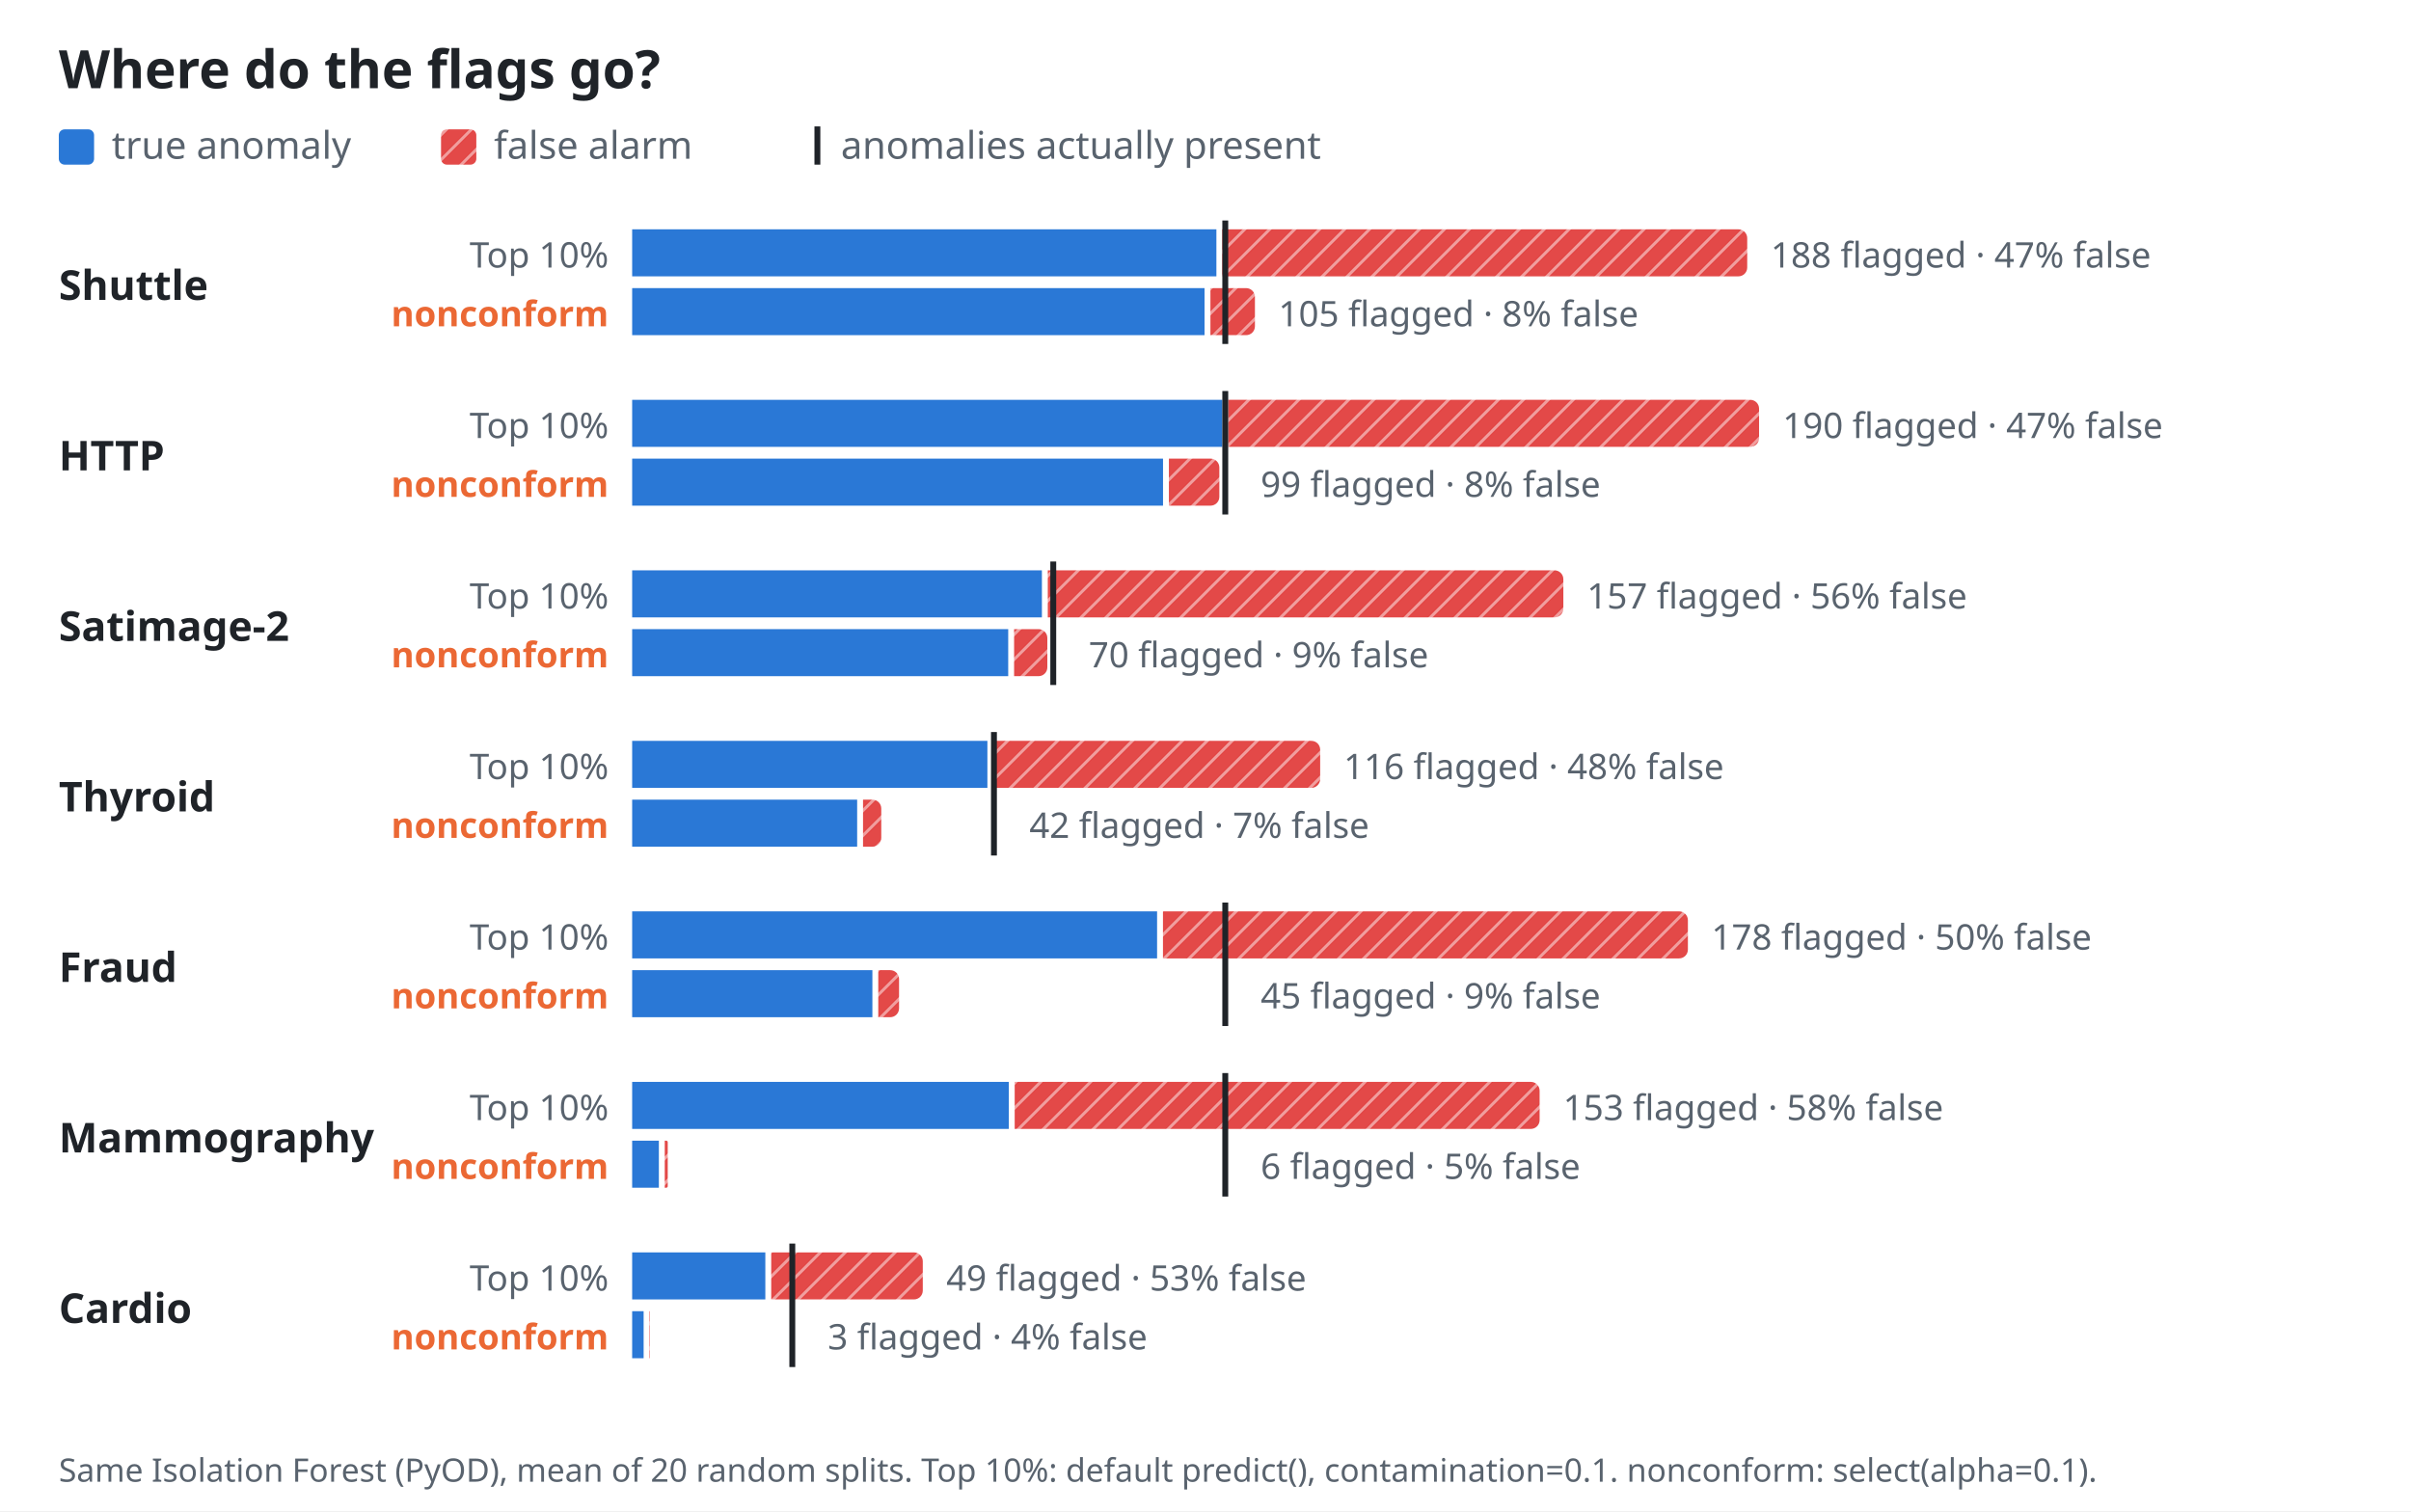
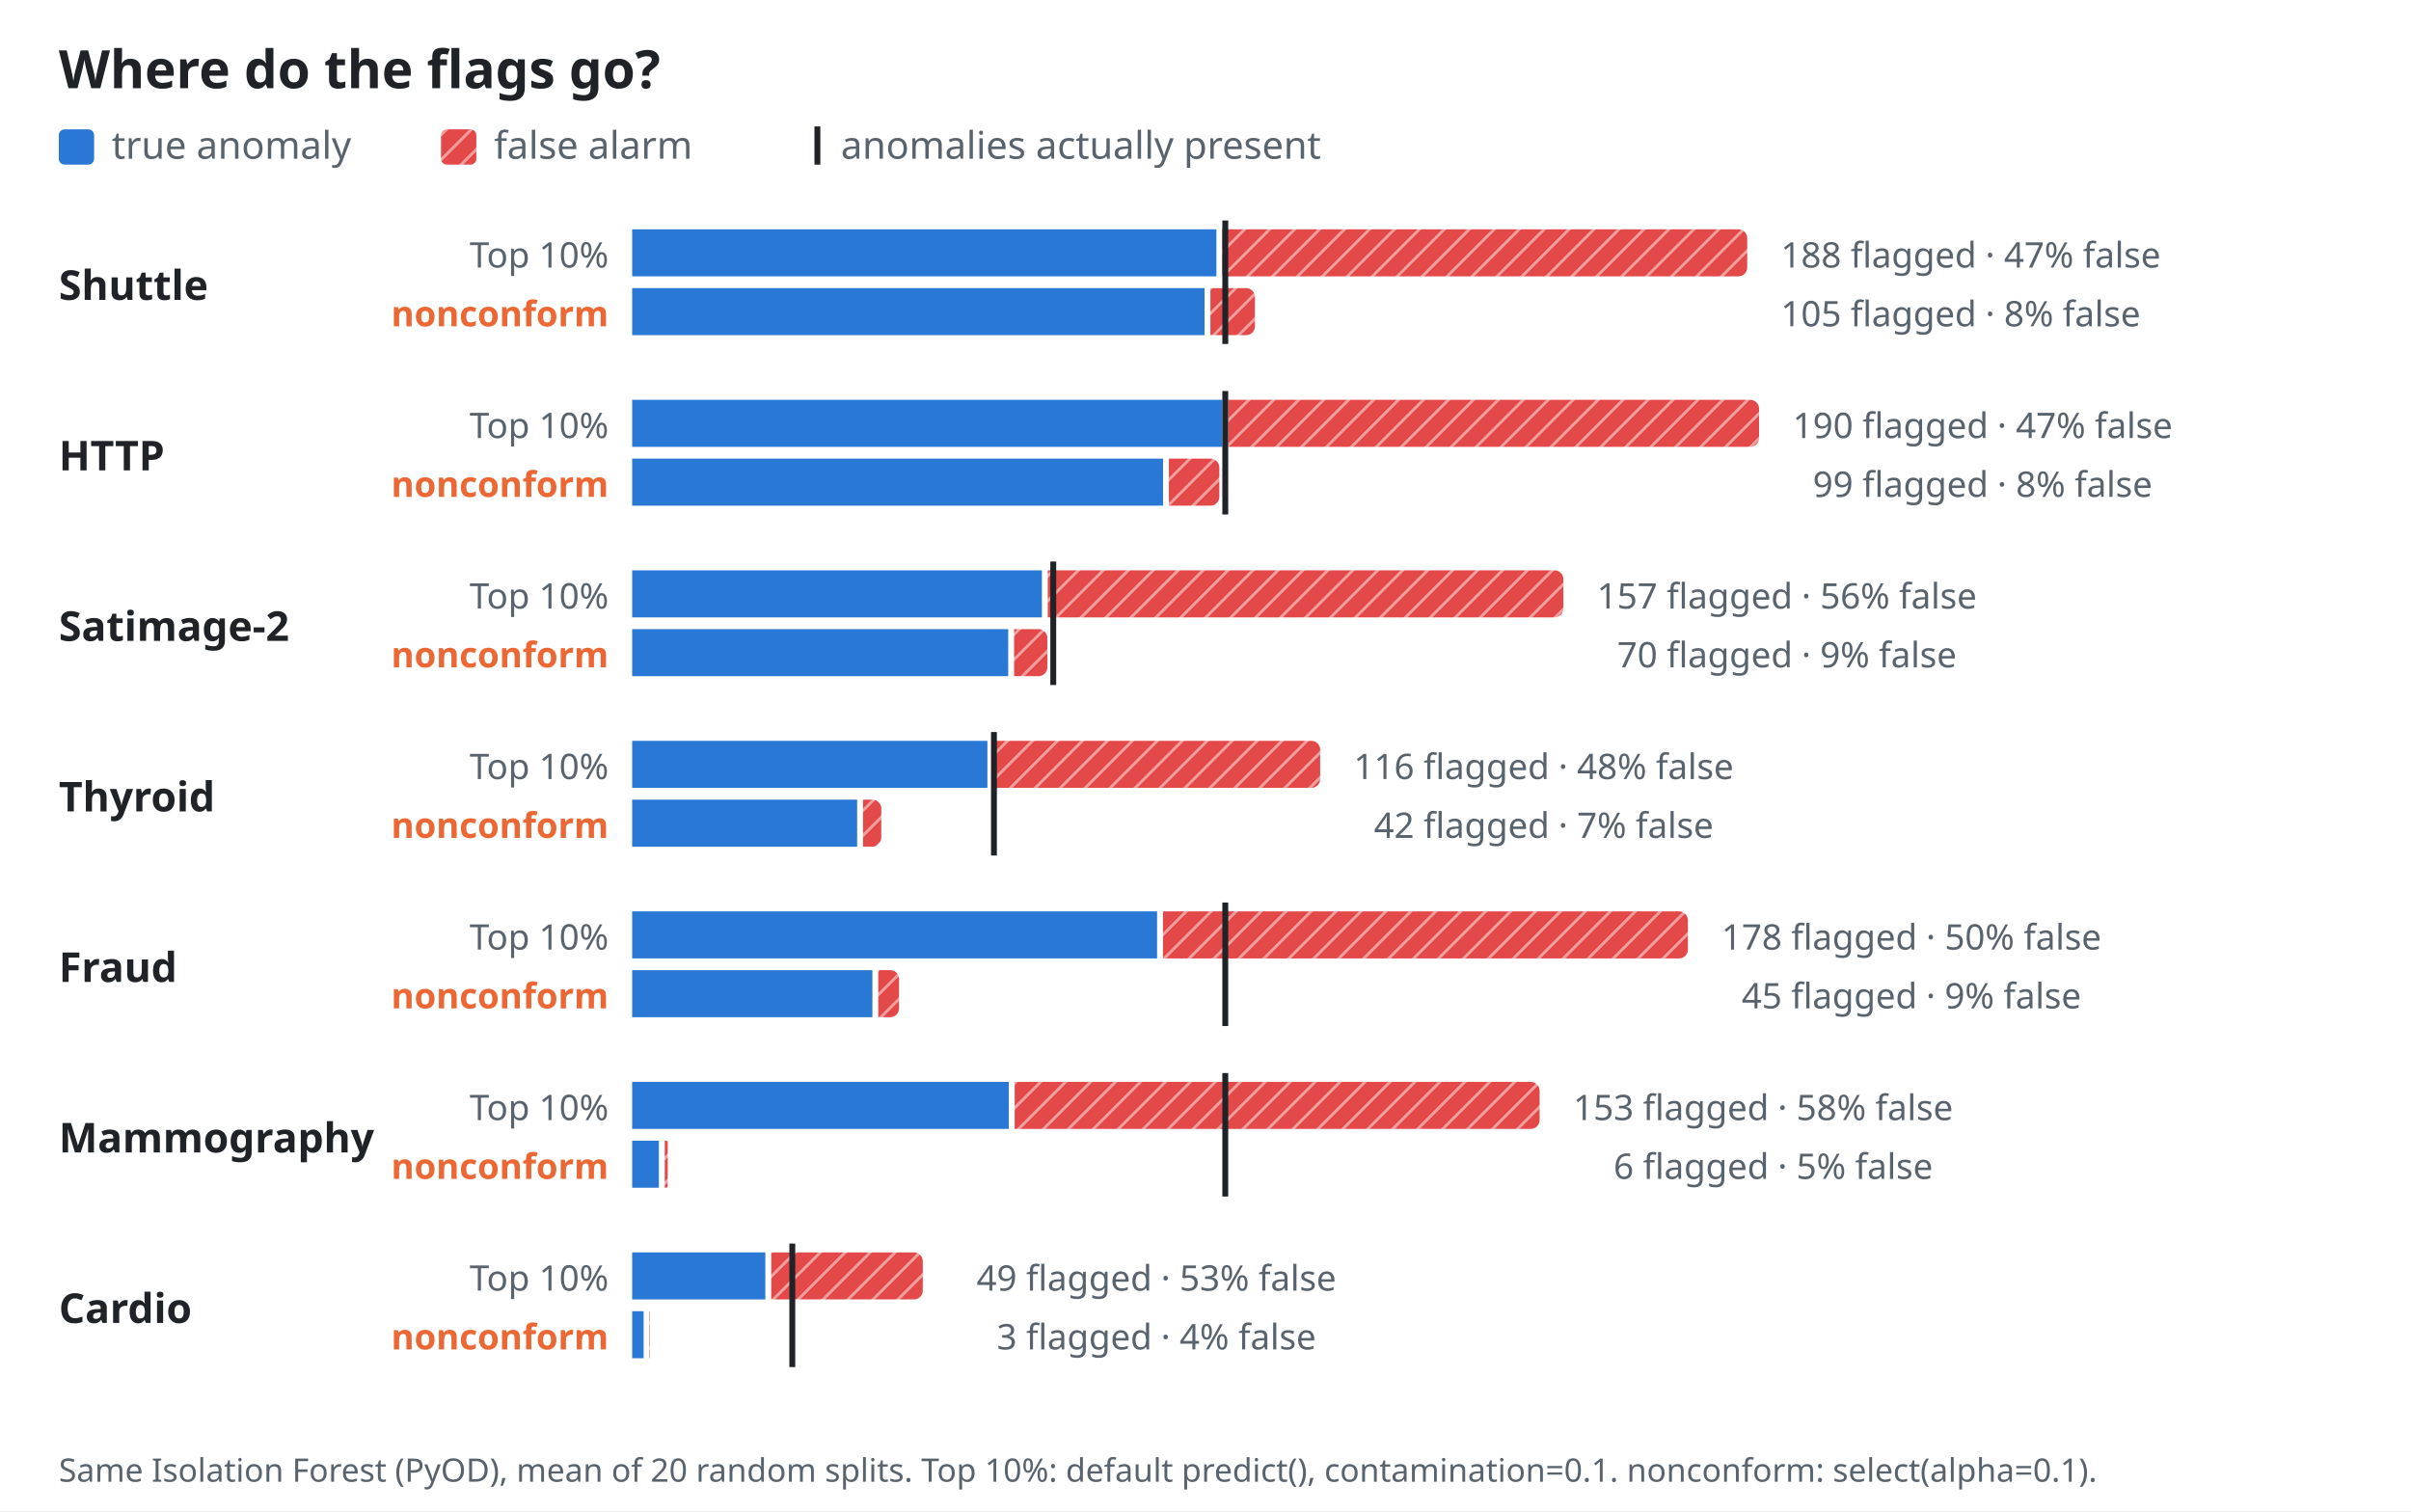
<svg xmlns="http://www.w3.org/2000/svg" viewBox="0 0 820 514" width="820" height="514" role="img" aria-label="Flags per dataset: true detections versus false alarms" font-family="-apple-system,BlinkMacSystemFont,'Segoe UI','Noto Sans',Helvetica,Arial,sans-serif">
  <rect width="820" height="514" fill="#ffffff" />
  <defs>
    <pattern id="h" width="6" height="6" patternUnits="userSpaceOnUse" patternTransform="rotate(45)">
      <rect width="6" height="6" fill="#e34948" />
      <line x1="0" y1="0" x2="0" y2="6" stroke="#ffffff" stroke-width="2" stroke-opacity=".45" />
    </pattern>
  </defs>
  <text x="20" y="30" fill="#1f2328" font-size="18" text-anchor="start" font-weight="600">Where do the flags go?</text>
  <rect x="20" y="44" width="12" height="12" rx="2" fill="#2a78d6" />
  <text x="38" y="54" fill="#59636e" font-size="13" text-anchor="start" font-weight="400">true anomaly</text>
  <rect x="150" y="44" width="12" height="12" rx="2" fill="url(#h)" />
  <text x="168" y="54" fill="#59636e" font-size="13" text-anchor="start" font-weight="400">false alarm</text>
  <line x1="278" y1="43" x2="278" y2="56" stroke="#1f2328" stroke-width="2" />
  <text x="286" y="54" fill="#59636e" font-size="13" text-anchor="start" font-weight="400">anomalies actually present</text>
  <text x="20" y="102" fill="#1f2328" font-size="14" text-anchor="start" font-weight="600">Shuttle</text>
  <text x="207" y="91" fill="#59636e" font-size="12" text-anchor="end" font-weight="400">Top 10%</text>
  <rect x="215" y="78" width="198.707" height="16" fill="#2a78d6" />
  <path d="M415.707,78h175.534a3,3 0 0 1 3,3v10a3,3 0 0 1 -3,3h-175.534z" fill="url(#h)" />
-   <text x="602.241" y="91" fill="#59636e" font-size="12" text-anchor="start" font-weight="400">188 flagged · 47% false</text>
+   <text x="672.241" y="91" fill="#59636e" font-size="12" text-anchor="end" font-weight="400">188 flagged</text>
+   <text x="675.241" y="91" fill="#59636e" font-size="12" text-anchor="start" font-weight="400">· 47% false</text>
  <text x="207" y="111" fill="#eb6834" font-size="12" text-anchor="end" font-weight="600">nonconform</text>
  <rect x="215" y="98" width="194.672" height="16" fill="#2a78d6" />
  <path d="M411.672,98h12.138a3,3 0 0 1 3,3v10a3,3 0 0 1 -3,3h-12.138z" fill="url(#h)" />
-   <text x="434.81" y="111" fill="#59636e" font-size="12" text-anchor="start" font-weight="400">105 flagged · 8% false</text>
+   <text x="672.241" y="111" fill="#59636e" font-size="12" text-anchor="end" font-weight="400">105 flagged</text>
+   <text x="675.241" y="111" fill="#59636e" font-size="12" text-anchor="start" font-weight="400">· 8% false</text>
  <line x1="416.724" y1="75" x2="416.724" y2="117" stroke="#1f2328" stroke-width="2" />
  <text x="20" y="160" fill="#1f2328" font-size="14" text-anchor="start" font-weight="600">HTTP</text>
  <text x="207" y="149" fill="#59636e" font-size="12" text-anchor="end" font-weight="400">Top 10%</text>
  <rect x="215" y="136" width="200.724" height="16" fill="#2a78d6" />
  <path d="M417.724,136h177.552a3,3 0 0 1 3,3v10a3,3 0 0 1 -3,3h-177.552z" fill="url(#h)" />
-   <text x="606.276" y="149" fill="#59636e" font-size="12" text-anchor="start" font-weight="400">190 flagged · 47% false</text>
+   <text x="676.276" y="149" fill="#59636e" font-size="12" text-anchor="end" font-weight="400">190 flagged</text>
+   <text x="679.276" y="149" fill="#59636e" font-size="12" text-anchor="start" font-weight="400">· 47% false</text>
  <text x="207" y="169" fill="#eb6834" font-size="12" text-anchor="end" font-weight="600">nonconform</text>
  <rect x="215" y="156" width="180.552" height="16" fill="#2a78d6" />
  <path d="M397.552,156h14.155a3,3 0 0 1 3,3v10a3,3 0 0 1 -3,3h-14.155z" fill="url(#h)" />
-   <text x="428.759" y="169" fill="#59636e" font-size="12" text-anchor="start" font-weight="400">99 flagged · 8% false</text>
+   <text x="676.276" y="169" fill="#59636e" font-size="12" text-anchor="end" font-weight="400">99 flagged</text>
+   <text x="679.276" y="169" fill="#59636e" font-size="12" text-anchor="start" font-weight="400">· 8% false</text>
  <line x1="416.724" y1="133" x2="416.724" y2="175" stroke="#1f2328" stroke-width="2" />
  <text x="20" y="218" fill="#1f2328" font-size="14" text-anchor="start" font-weight="600">Satimage-2</text>
  <text x="207" y="207" fill="#59636e" font-size="12" text-anchor="end" font-weight="400">Top 10%</text>
  <rect x="215" y="194" width="139.36" height="16" fill="#2a78d6" />
  <path d="M356.36,194h172.347a3,3 0 0 1 3,3v10a3,3 0 0 1 -3,3h-172.347z" fill="url(#h)" />
-   <text x="539.707" y="207" fill="#59636e" font-size="12" text-anchor="start" font-weight="400">157 flagged · 56% false</text>
+   <text x="609.707" y="207" fill="#59636e" font-size="12" text-anchor="end" font-weight="400">157 flagged</text>
+   <text x="612.707" y="207" fill="#59636e" font-size="12" text-anchor="start" font-weight="400">· 56% false</text>
  <text x="207" y="227" fill="#eb6834" font-size="12" text-anchor="end" font-weight="600">nonconform</text>
  <rect x="215" y="214" width="127.902" height="16" fill="#2a78d6" />
  <path d="M344.902,214h8.305a3,3 0 0 1 3,3v10a3,3 0 0 1 -3,3h-8.305z" fill="url(#h)" />
-   <text x="370.259" y="227" fill="#59636e" font-size="12" text-anchor="start" font-weight="400">70 flagged · 9% false</text>
+   <text x="609.707" y="227" fill="#59636e" font-size="12" text-anchor="end" font-weight="400">70 flagged</text>
+   <text x="612.707" y="227" fill="#59636e" font-size="12" text-anchor="start" font-weight="400">· 9% false</text>
  <line x1="358.224" y1="191" x2="358.224" y2="233" stroke="#1f2328" stroke-width="2" />
  <text x="20" y="276" fill="#1f2328" font-size="14" text-anchor="start" font-weight="600">Thyroid</text>
  <text x="207" y="265" fill="#59636e" font-size="12" text-anchor="end" font-weight="400">Top 10%</text>
  <rect x="215" y="252" width="120.821" height="16" fill="#2a78d6" />
  <path d="M337.821,252h108.179a3,3 0 0 1 3,3v10a3,3 0 0 1 -3,3h-108.179z" fill="url(#h)" />
-   <text x="457.0" y="265" fill="#59636e" font-size="12" text-anchor="start" font-weight="400">116 flagged · 48% false</text>
+   <text x="527.0" y="265" fill="#59636e" font-size="12" text-anchor="end" font-weight="400">116 flagged</text>
+   <text x="530.0" y="265" fill="#59636e" font-size="12" text-anchor="start" font-weight="400">· 48% false</text>
  <text x="207" y="285" fill="#eb6834" font-size="12" text-anchor="end" font-weight="600">nonconform</text>
  <rect x="215" y="272" width="76.523" height="16" fill="#2a78d6" />
  <path d="M293.523,272h3.202a3,3 0 0 1 3,3v10a3,3 0 0 1 -3,3h-3.202z" fill="url(#h)" />
-   <text x="350.086" y="285" fill="#59636e" font-size="12" text-anchor="start" font-weight="400">42 flagged · 7% false</text>
+   <text x="527.0" y="285" fill="#59636e" font-size="12" text-anchor="end" font-weight="400">42 flagged</text>
+   <text x="530.0" y="285" fill="#59636e" font-size="12" text-anchor="start" font-weight="400">· 7% false</text>
  <line x1="338.052" y1="249" x2="338.052" y2="291" stroke="#1f2328" stroke-width="2" />
  <text x="20" y="334" fill="#1f2328" font-size="14" text-anchor="start" font-weight="600">Fraud</text>
  <text x="207" y="323" fill="#59636e" font-size="12" text-anchor="end" font-weight="400">Top 10%</text>
  <rect x="215" y="310" width="178.534" height="16" fill="#2a78d6" />
  <path d="M395.534,310h175.534a3,3 0 0 1 3,3v10a3,3 0 0 1 -3,3h-175.534z" fill="url(#h)" />
-   <text x="582.069" y="323" fill="#59636e" font-size="12" text-anchor="start" font-weight="400">178 flagged · 50% false</text>
+   <text x="652.069" y="323" fill="#59636e" font-size="12" text-anchor="end" font-weight="400">178 flagged</text>
+   <text x="655.069" y="323" fill="#59636e" font-size="12" text-anchor="start" font-weight="400">· 50% false</text>
  <text x="207" y="343" fill="#eb6834" font-size="12" text-anchor="end" font-weight="600">nonconform</text>
  <rect x="215" y="330" width="81.707" height="16" fill="#2a78d6" />
  <path d="M298.707,330h4.069a3,3 0 0 1 3,3v10a3,3 0 0 1 -3,3h-4.069z" fill="url(#h)" />
-   <text x="428.759" y="343" fill="#59636e" font-size="12" text-anchor="start" font-weight="400">45 flagged · 9% false</text>
+   <text x="652.069" y="343" fill="#59636e" font-size="12" text-anchor="end" font-weight="400">45 flagged</text>
+   <text x="655.069" y="343" fill="#59636e" font-size="12" text-anchor="start" font-weight="400">· 9% false</text>
  <line x1="416.724" y1="307" x2="416.724" y2="349" stroke="#1f2328" stroke-width="2" />
  <text x="20" y="392" fill="#1f2328" font-size="14" text-anchor="start" font-weight="600">Mammography</text>
  <text x="207" y="381" fill="#59636e" font-size="12" text-anchor="end" font-weight="400">Top 10%</text>
  <rect x="215" y="368" width="128.103" height="16" fill="#2a78d6" />
  <path d="M345.103,368h175.534a3,3 0 0 1 3,3v10a3,3 0 0 1 -3,3h-175.534z" fill="url(#h)" />
-   <text x="531.638" y="381" fill="#59636e" font-size="12" text-anchor="start" font-weight="400">153 flagged · 58% false</text>
+   <text x="601.638" y="381" fill="#59636e" font-size="12" text-anchor="end" font-weight="400">153 flagged</text>
+   <text x="604.638" y="381" fill="#59636e" font-size="12" text-anchor="start" font-weight="400">· 58% false</text>
  <text x="207" y="401" fill="#eb6834" font-size="12" text-anchor="end" font-weight="600">nonconform</text>
  <rect x="215" y="388" width="9.086" height="16" fill="#2a78d6" />
  <path d="M226.086,388h0.509a0.509,0.509 0 0 1 0.509,0.509v14.983a0.509,0.509 0 0 1 -0.509,0.509h-0.509z" fill="url(#h)" />
-   <text x="428.759" y="401" fill="#59636e" font-size="12" text-anchor="start" font-weight="400">6 flagged · 5% false</text>
+   <text x="601.638" y="401" fill="#59636e" font-size="12" text-anchor="end" font-weight="400">6 flagged</text>
+   <text x="604.638" y="401" fill="#59636e" font-size="12" text-anchor="start" font-weight="400">· 5% false</text>
  <line x1="416.724" y1="365" x2="416.724" y2="407" stroke="#1f2328" stroke-width="2" />
  <text x="20" y="450" fill="#1f2328" font-size="14" text-anchor="start" font-weight="600">Cardio</text>
  <text x="207" y="439" fill="#59636e" font-size="12" text-anchor="end" font-weight="400">Top 10%</text>
  <rect x="215" y="426" width="45.296" height="16" fill="#2a78d6" />
  <path d="M262.296,426h48.549a3,3 0 0 1 3,3v10a3,3 0 0 1 -3,3h-48.549z" fill="url(#h)" />
-   <text x="321.845" y="439" fill="#59636e" font-size="12" text-anchor="start" font-weight="400">49 flagged · 53% false</text>
+   <text x="391.845" y="439" fill="#59636e" font-size="12" text-anchor="end" font-weight="400">49 flagged</text>
+   <text x="394.845" y="439" fill="#59636e" font-size="12" text-anchor="start" font-weight="400">· 53% false</text>
  <text x="207" y="459" fill="#eb6834" font-size="12" text-anchor="end" font-weight="600">nonconform</text>
  <rect x="215" y="446" width="3.902" height="16" fill="#2a78d6" />
  <path d="M220.902,446h0.075a0.075,0.075 0 0 1 0.075,0.075v15.85a0.075,0.075 0 0 1 -0.075,0.075h-0.075z" fill="url(#h)" />
-   <text x="281.5" y="459" fill="#59636e" font-size="12" text-anchor="start" font-weight="400">3 flagged · 4% false</text>
+   <text x="391.845" y="459" fill="#59636e" font-size="12" text-anchor="end" font-weight="400">3 flagged</text>
+   <text x="394.845" y="459" fill="#59636e" font-size="12" text-anchor="start" font-weight="400">· 4% false</text>
  <line x1="269.466" y1="423" x2="269.466" y2="465" stroke="#1f2328" stroke-width="2" />
  <text x="20" y="504" fill="#59636e" font-size="11" text-anchor="start" font-weight="400">Same Isolation Forest (PyOD), mean of 20 random splits. Top 10%: default predict(), contamination=0.1. nonconform: select(alpha=0.1).</text>
</svg>
